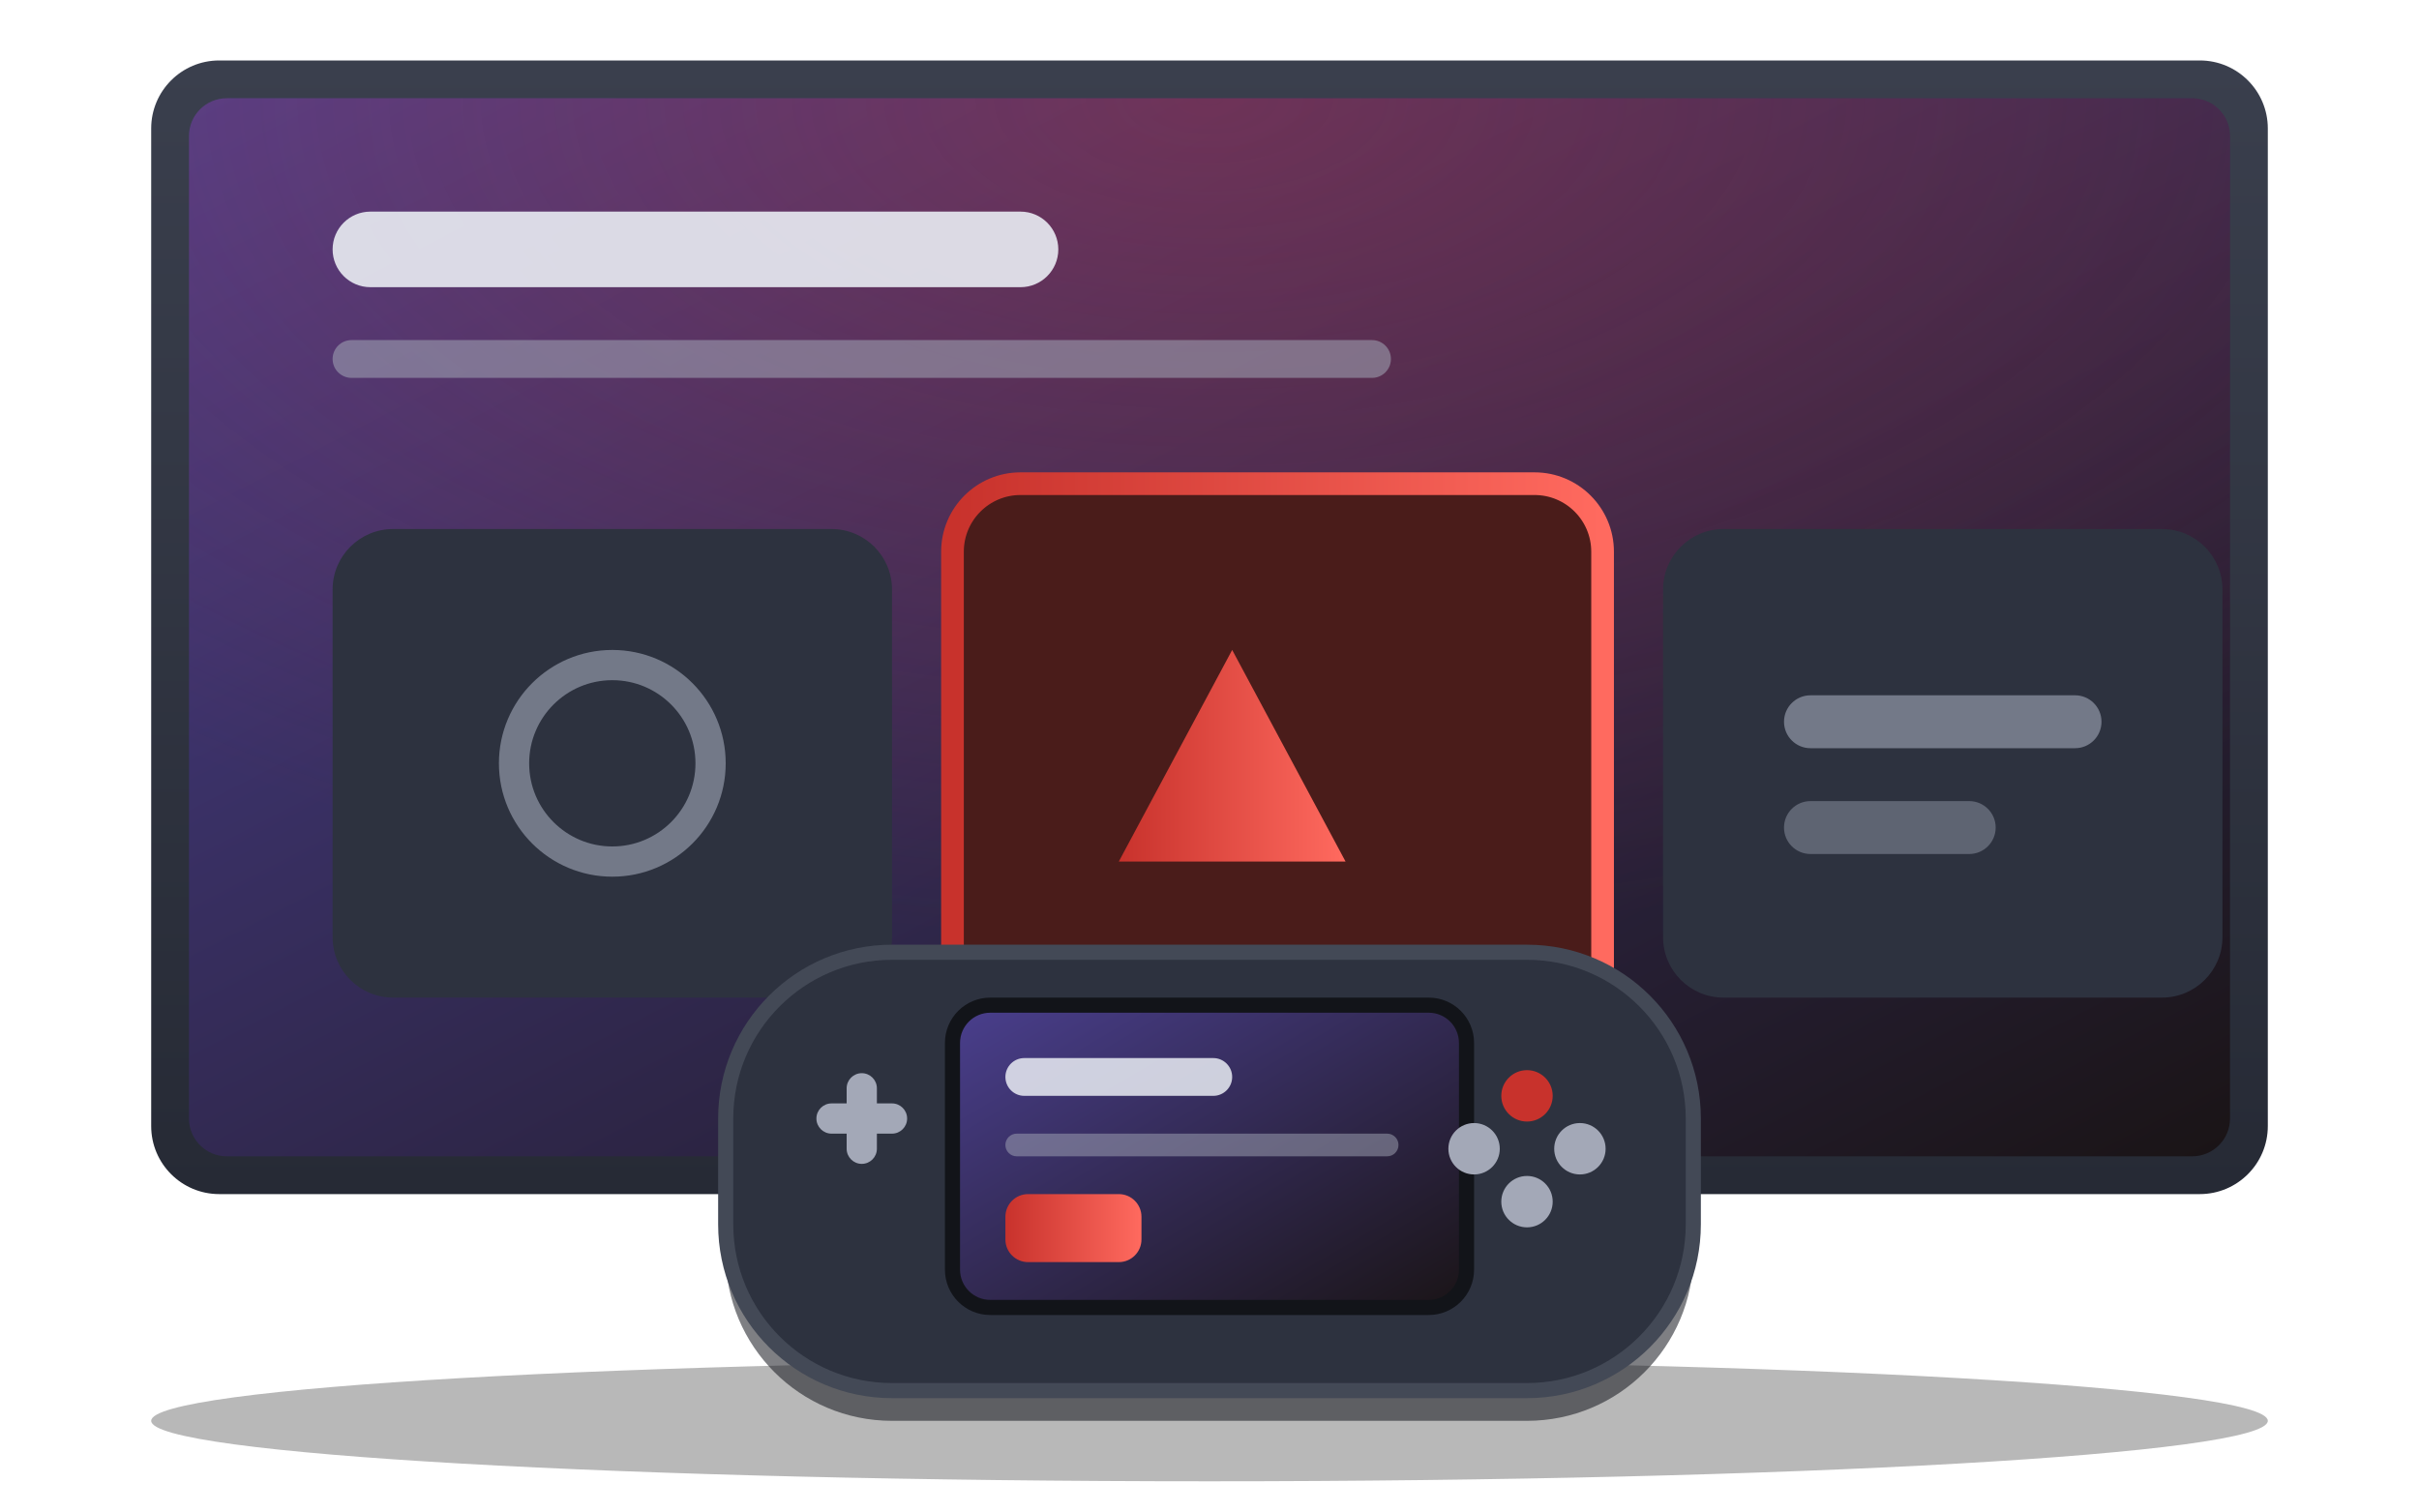
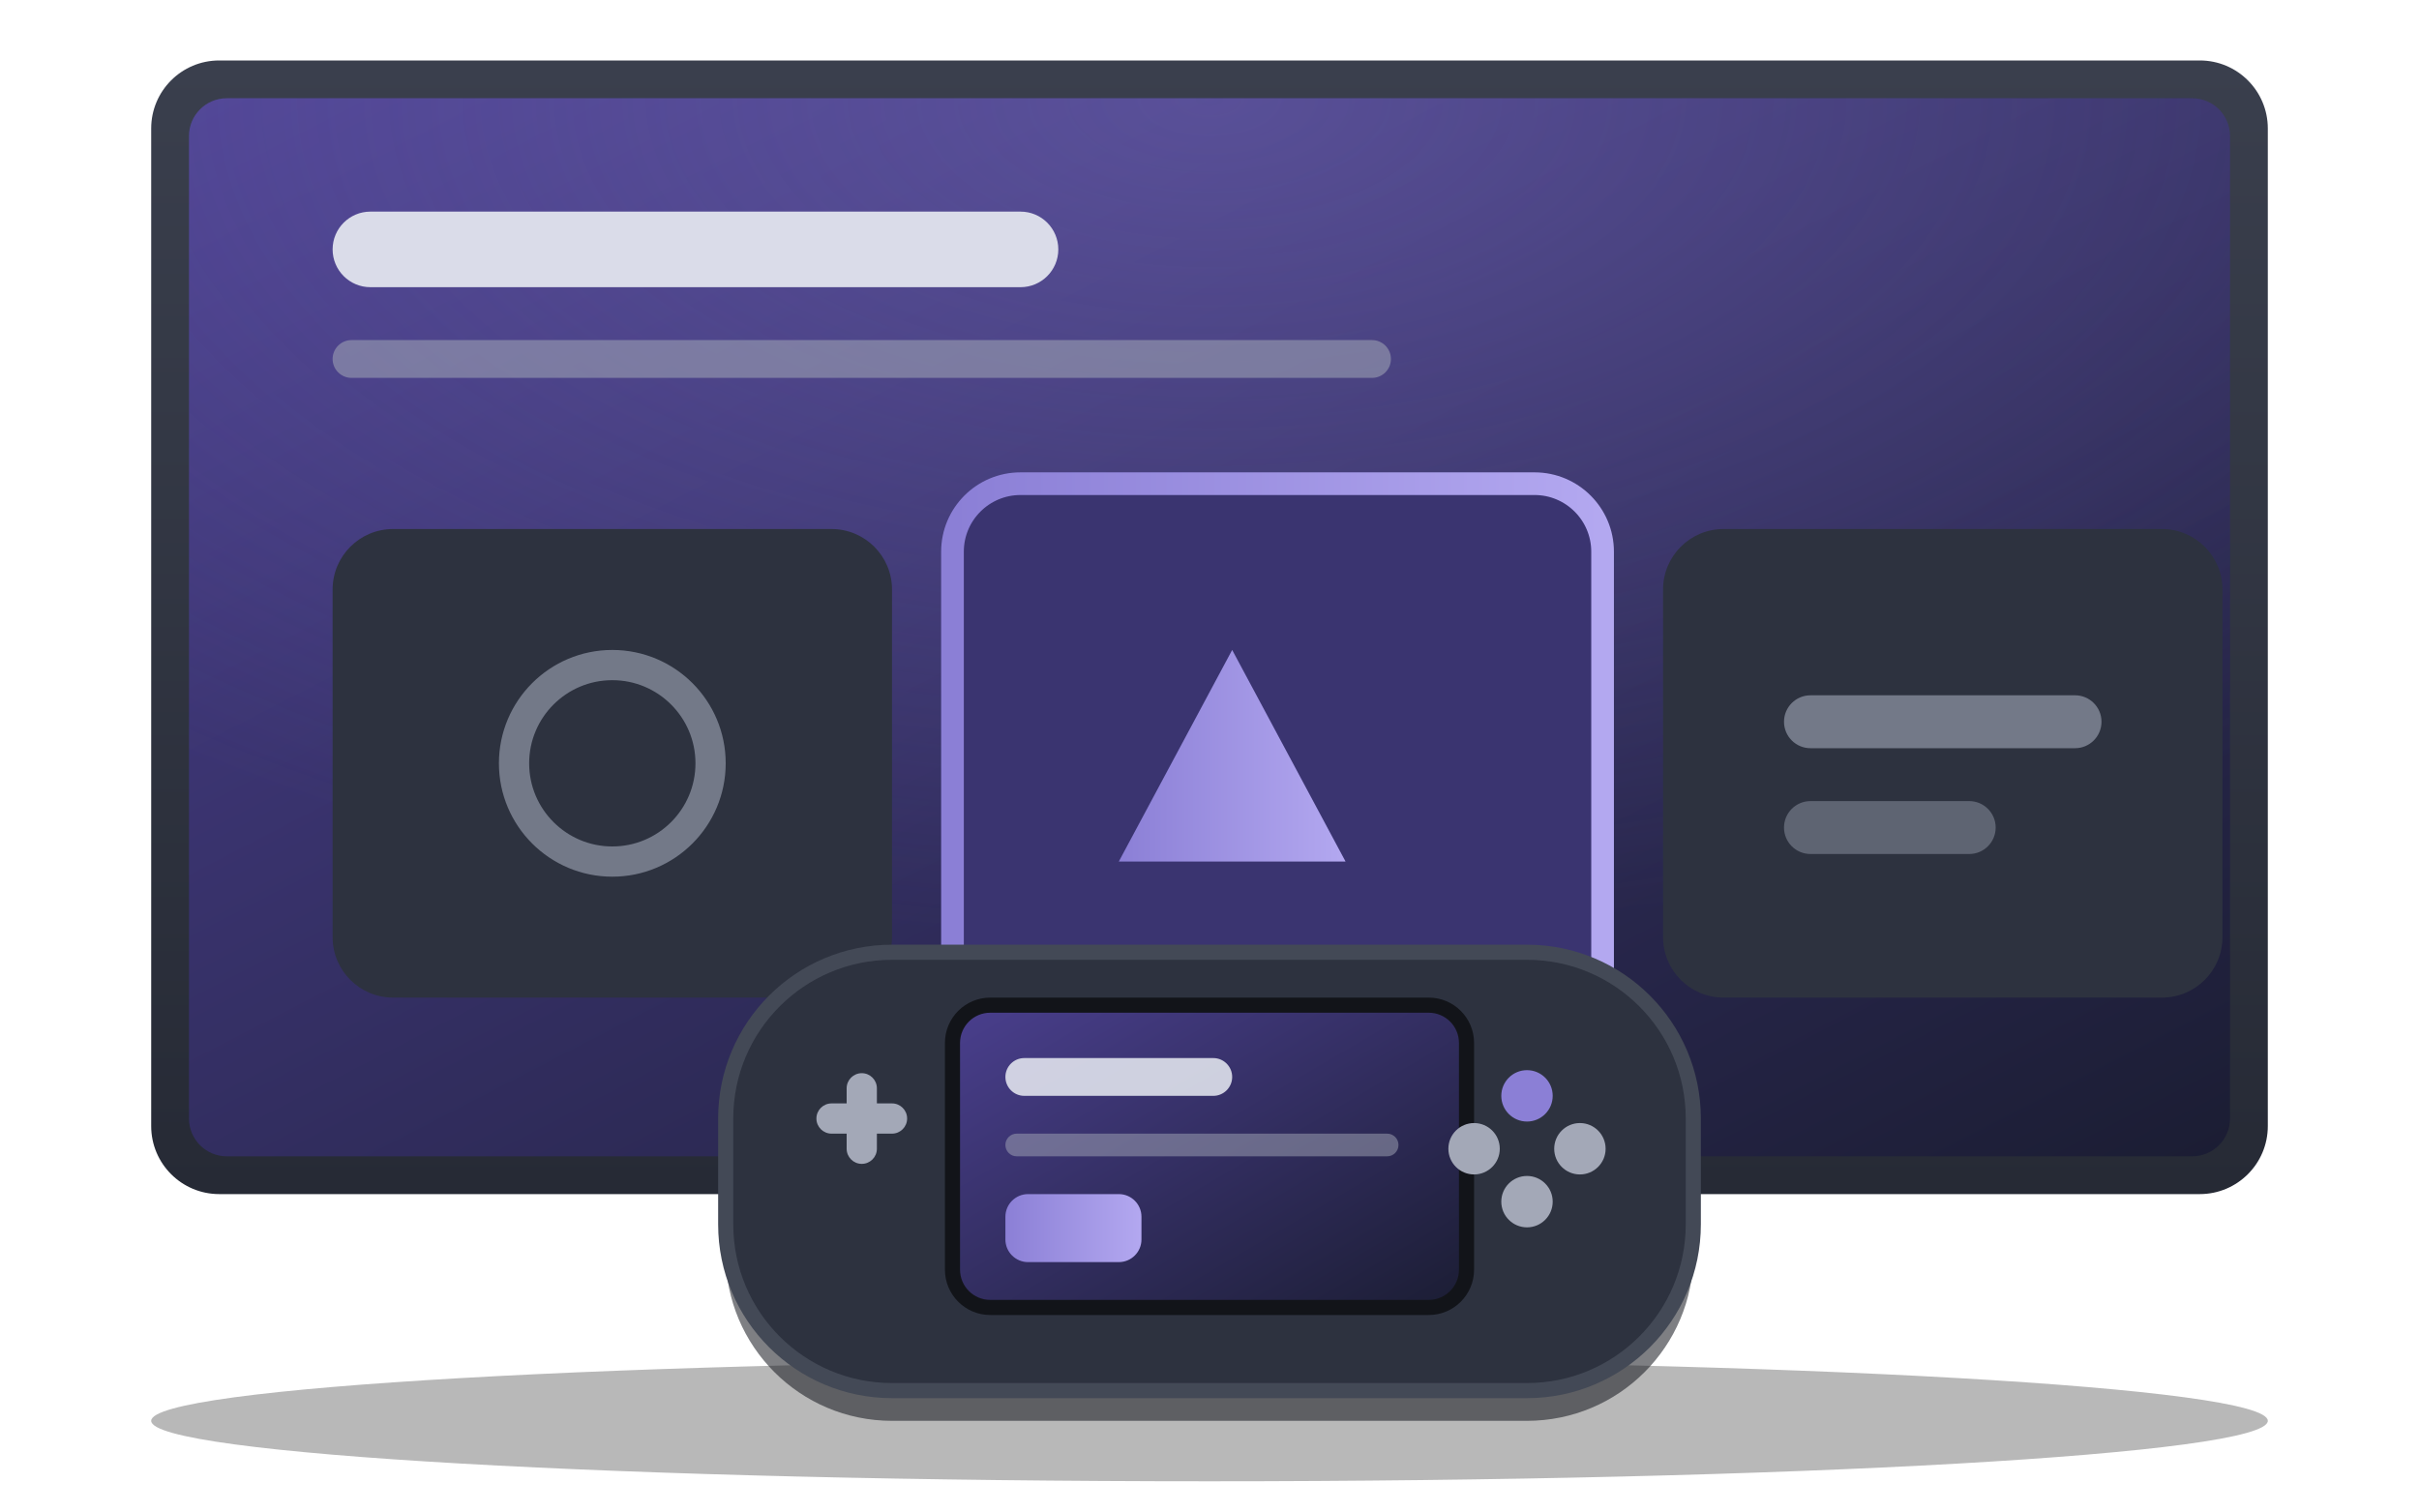
<svg xmlns="http://www.w3.org/2000/svg" viewBox="0 0 320 200" width="320" height="200">
  <defs>
    <linearGradient id="screen" x1="0" y1="0" x2="1" y2="1">
      <stop offset="0" stop-color="#4a3f8e" />
-       <stop offset="1" stop-color="#1a1416" />
+       <stop offset="1" stop-color="#1b1d33" />
    </linearGradient>
    <linearGradient id="bezel" x1="0" y1="0" x2="0" y2="1">
      <stop offset="0" stop-color="#3a3f4d" />
      <stop offset="1" stop-color="#262a35" />
    </linearGradient>
    <linearGradient id="accent" x1="0" y1="0" x2="1" y2="0">
-       <stop offset="0" stop-color="#c8322c" />
-       <stop offset="1" stop-color="#ff6a5f" />
+       <stop offset="0" stop-color="#8b7fd6" />
+       <stop offset="1" stop-color="#b3a8f0" />
    </linearGradient>
    <radialGradient id="glow" cx="0.5" cy="0" r="0.8">
-       <stop offset="0" stop-color="#c8322c" stop-opacity="0.35" />
-       <stop offset="1" stop-color="#c8322c" stop-opacity="0" />
+       <stop offset="0" stop-color="#8b7fd6" stop-opacity="0.35" />
+       <stop offset="1" stop-color="#8b7fd6" stop-opacity="0" />
    </radialGradient>
  </defs>
  <ellipse cx="160" cy="188" rx="140" ry="8" fill="#000" opacity="0.28" />
  <rect x="20" y="8" width="280" height="150" rx="9" fill="url(#bezel)" />
  <rect x="25" y="13" width="270" height="140" rx="5" fill="url(#screen)" />
  <rect x="25" y="13" width="270" height="140" rx="5" fill="url(#glow)" />
  <rect x="44" y="28" width="96" height="10" rx="5" fill="#e9ecf3" opacity="0.9" />
  <rect x="44" y="45" width="140" height="5" rx="2.5" fill="#a3a8b7" opacity="0.55" />
  <rect x="44" y="70" width="74" height="62" rx="8" fill="#2d323f" />
-   <rect x="126" y="64" width="86" height="74" rx="9" fill="#4a1c1a" stroke="url(#accent)" stroke-width="3" />
+   <rect x="126" y="64" width="86" height="74" rx="9" fill="#3a3470" stroke="url(#accent)" stroke-width="3" />
  <rect x="220" y="70" width="74" height="62" rx="8" fill="#2d323f" />
  <path d="M148 114l15-28 15 28z" fill="url(#accent)" />
  <circle cx="81" cy="101" r="13" fill="none" stroke="#737988" stroke-width="4" />
  <rect x="236" y="92" width="42" height="7" rx="3.5" fill="#737988" />
  <rect x="236" y="106" width="28" height="7" rx="3.5" fill="#737988" opacity="0.7" />
  <rect x="146" y="158" width="28" height="10" fill="#2d323f" />
  <rect x="112" y="166" width="96" height="7" rx="3.5" fill="#3a3f4d" />
  <g transform="translate(96 126)">
    <rect x="0" y="0" width="128" height="58" rx="22" fill="#14161d" opacity="0.55" transform="translate(0 4)" />
    <rect x="0" y="0" width="128" height="58" rx="22" fill="#2d323f" stroke="#434956" stroke-width="2" />
    <rect x="30" y="7" width="68" height="40" rx="5" fill="url(#screen)" stroke="#121419" stroke-width="2" />
    <rect x="37" y="14" width="30" height="5" rx="2.5" fill="#e9ecf3" opacity="0.85" />
    <rect x="37" y="24" width="52" height="3" rx="1.5" fill="#a3a8b7" opacity="0.5" />
    <rect x="37" y="32" width="18" height="9" rx="3" fill="url(#accent)" />
    <rect x="12" y="20" width="12" height="4" rx="2" fill="#a3a8b7" />
    <rect x="16" y="16" width="4" height="12" rx="2" fill="#a3a8b7" />
-     <circle cx="106" cy="19" r="3.4" fill="#c8322c" />
+     <circle cx="106" cy="19" r="3.4" fill="#8b7fd6" />
    <circle cx="113" cy="26" r="3.4" fill="#a3a8b7" />
    <circle cx="99" cy="26" r="3.4" fill="#a3a8b7" />
    <circle cx="106" cy="33" r="3.4" fill="#a3a8b7" />
  </g>
</svg>
